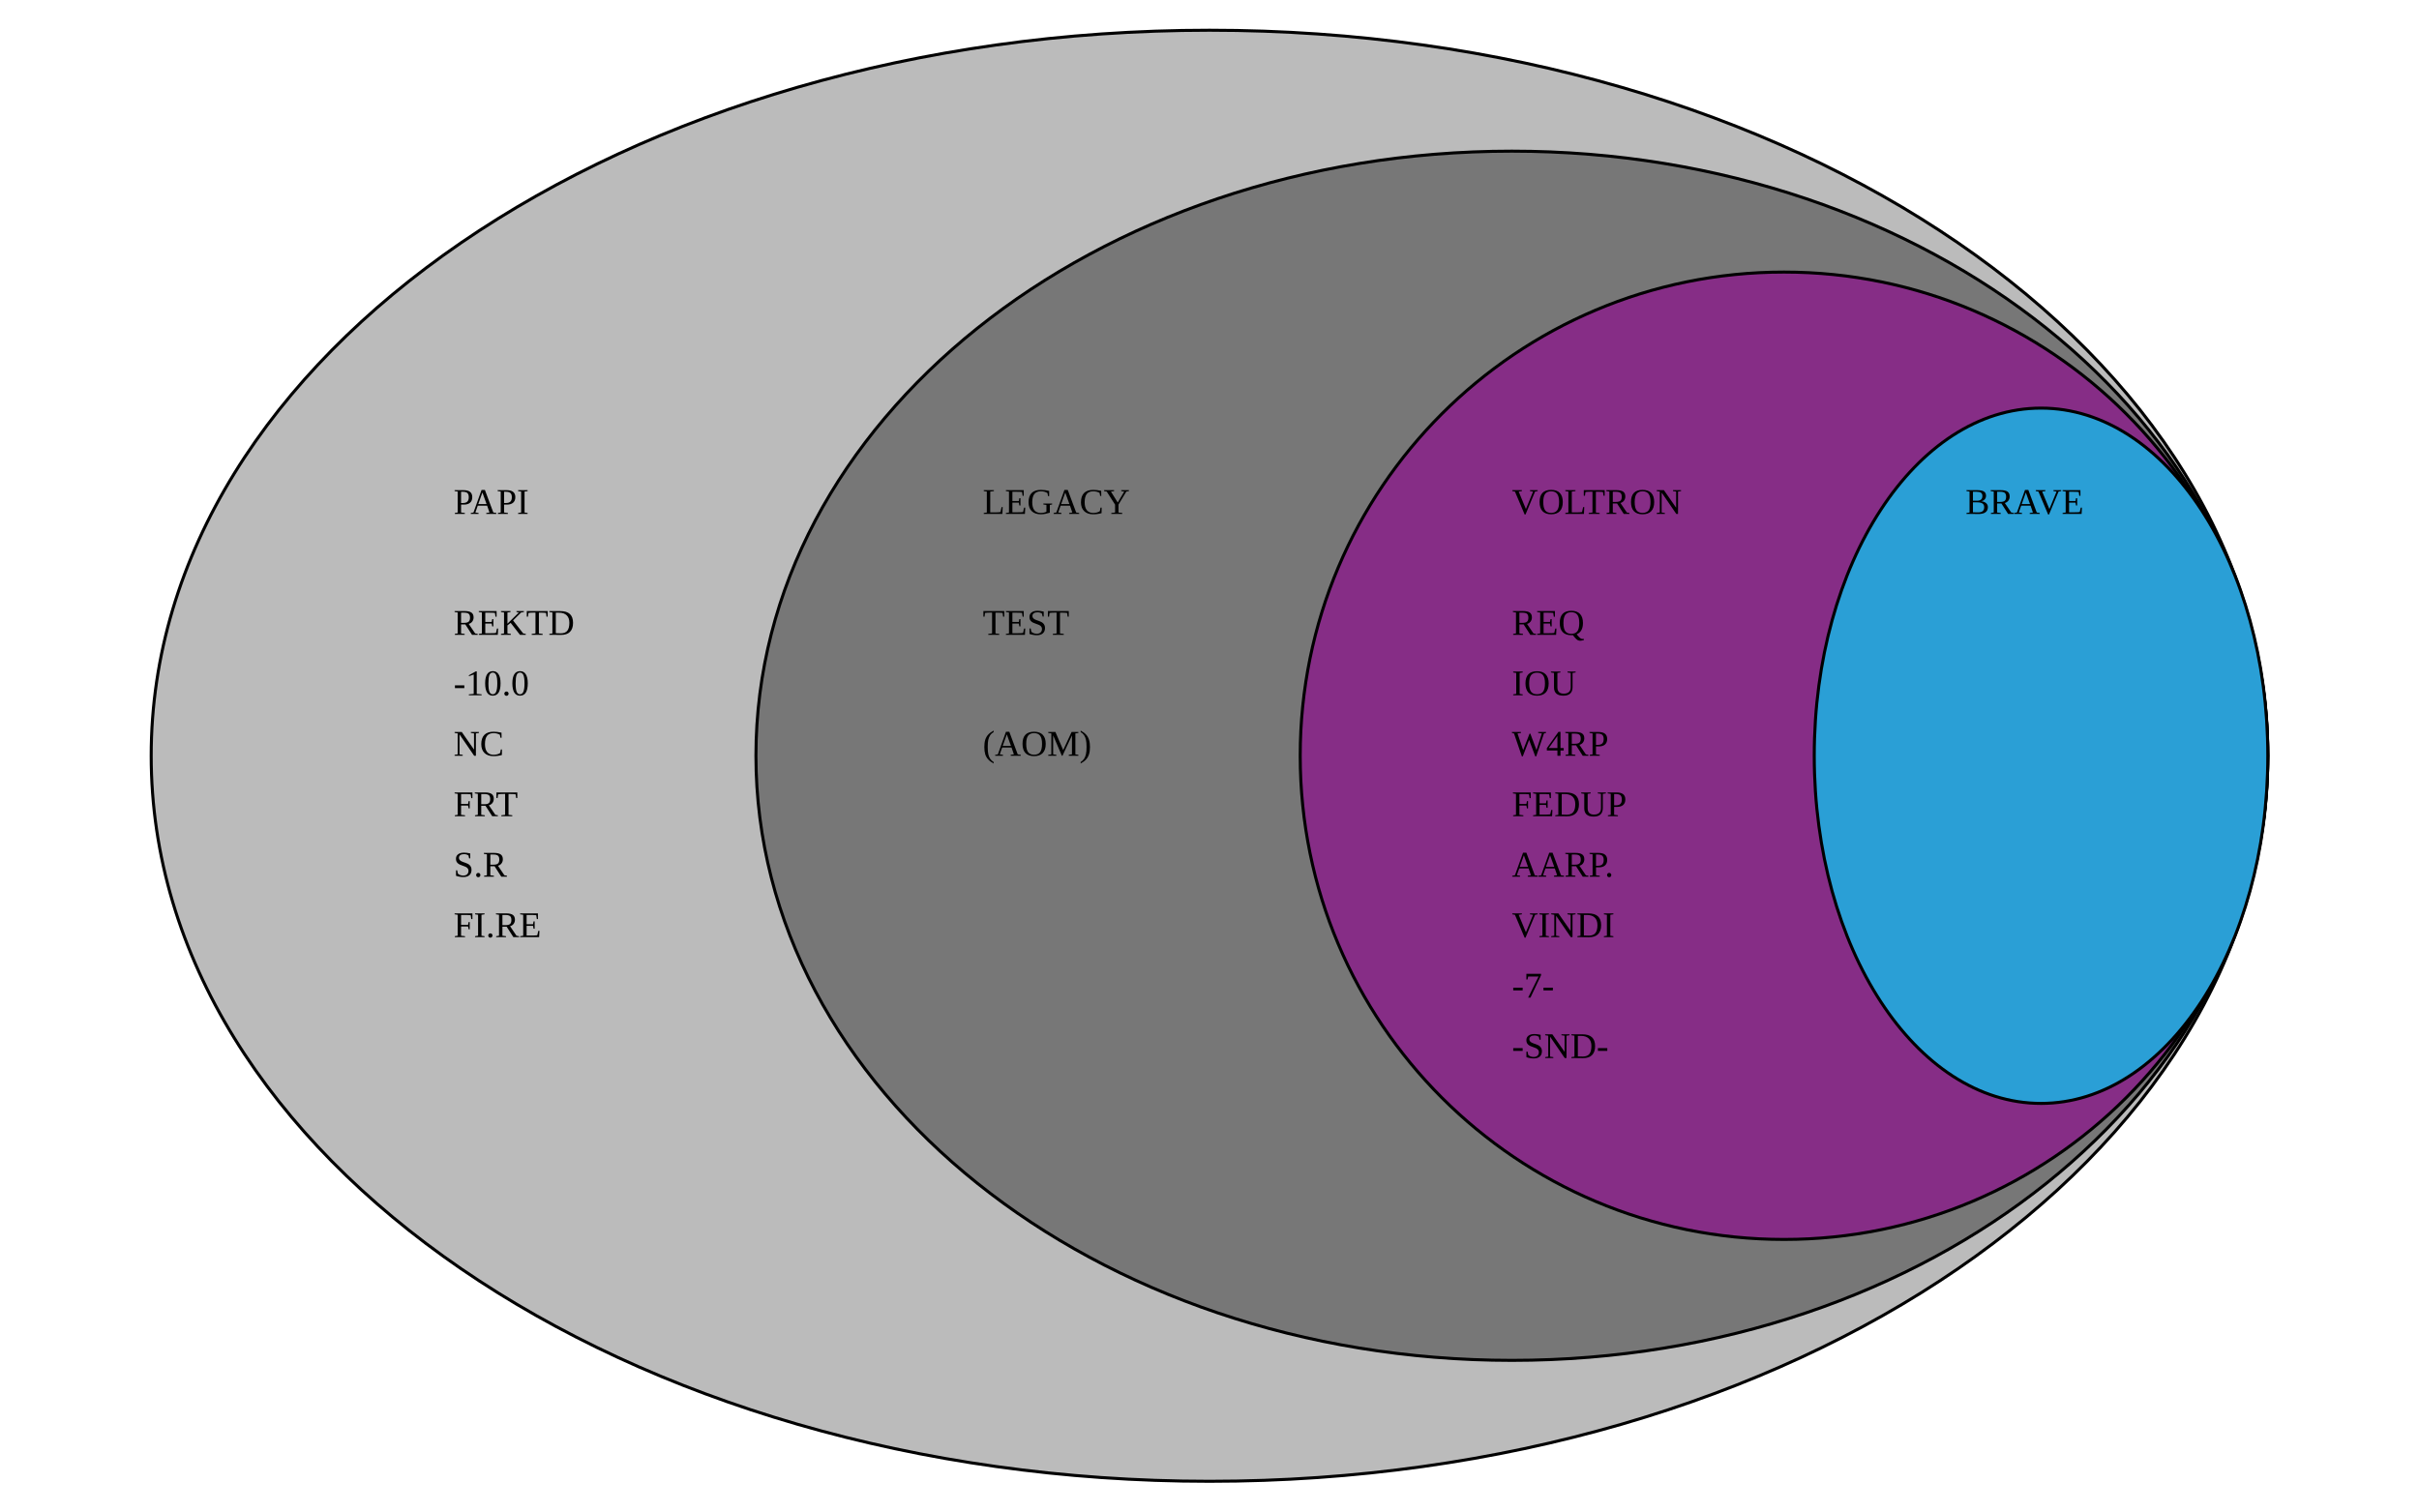
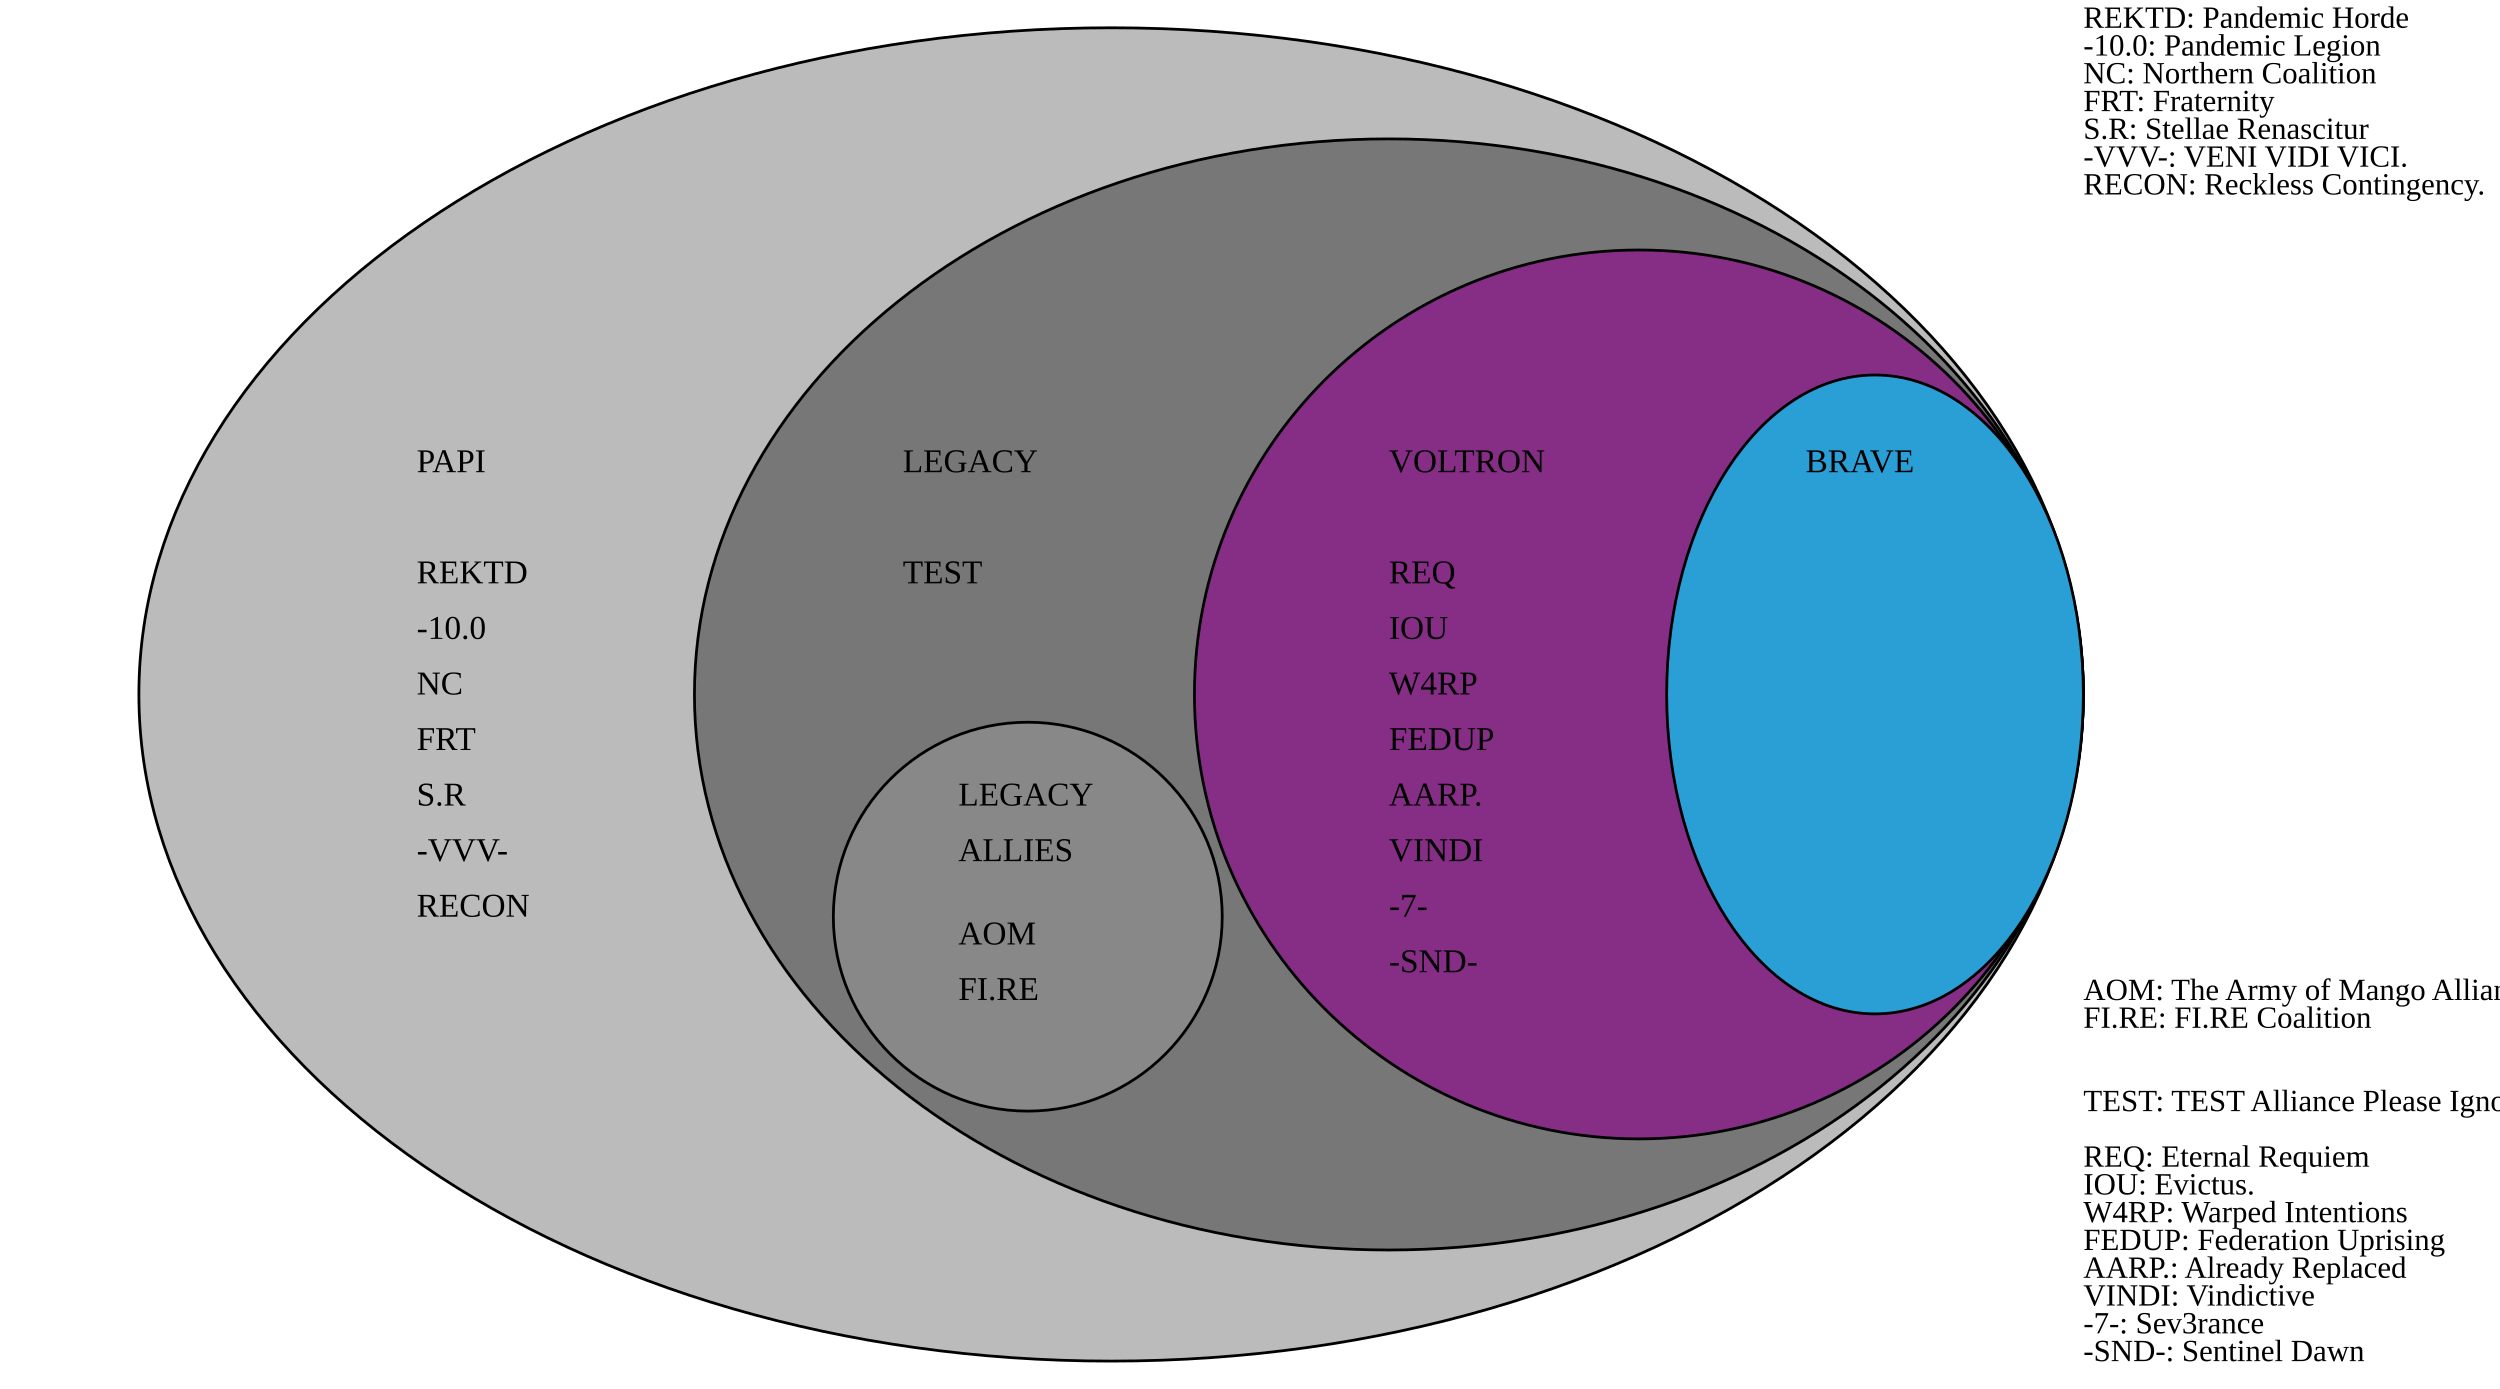
- <svg xmlns="http://www.w3.org/2000/svg" width="800" height="500" style="background-color: #fff">
+ <svg xmlns="http://www.w3.org/2000/svg" width="900" height="500" style="background-color: #fff">
  <ellipse cx="400" cy="250" rx="350" ry="240" stroke="black" stroke-width="1" fill="#bbb" />
  <ellipse cx="500" cy="250" rx="250" ry="200" stroke="black" stroke-width="1" fill="#777" />
  <circle cx="590" cy="250" r="160" stroke="black" stroke-width="1" fill="#862d86" />
  <ellipse cx="675" cy="250" rx="75" ry="115" stroke="black" stroke-width="1" fill="#2a9fd6" />
+   <circle cx="370" cy="330" r="70" stroke="black" stroke-width="1" fill="#888" />
  <text x="650" y="170" fill="black">BRAVE</text>
  <text x="500" y="170" fill="black">VOLTRON
        <tspan x="500" y="210">REQ</tspan>
    <tspan x="500" y="230">IOU</tspan>
    <tspan x="500" y="250">W4RP</tspan>
    <tspan x="500" y="270">FEDUP</tspan>
    <tspan x="500" y="290">AARP.</tspan>
    <tspan x="500" y="310">VINDI</tspan>
    <tspan x="500" y="330">-7-</tspan>
    <tspan x="500" y="350">-SND-</tspan>
  </text>
  <text x="325" y="170" fill="black">LEGACY
        <tspan x="325" y="210">TEST</tspan>
-     <tspan x="325" y="250">(AOM)</tspan>
+     <tspan x="345" y="290">LEGACY</tspan>
+     <tspan x="345" y="310">ALLIES</tspan>
+     <tspan x="345" y="340">AOM</tspan>
+     <tspan x="345" y="360">FI.RE</tspan>
  </text>
  <text x="150" y="170" fill="black">PAPI
        <tspan x="150" y="210">REKTD</tspan>
    <tspan x="150" y="230">-10.0</tspan>
    <tspan x="150" y="250">NC</tspan>
    <tspan x="150" y="270">FRT</tspan>
    <tspan x="150" y="290">S.R</tspan>
-     <tspan x="150" y="310">FI.RE</tspan>
+     <tspan x="150" y="310">-VVV-</tspan>
+     <tspan x="150" y="330">RECON</tspan>
+   </text>
+   <text x="750" y="490" fill="black" font-size="x-small">-SND-: Sentinel Dawn
+         <tspan x="750" y="480">-7-: Sev3rance</tspan>
+     <tspan x="750" y="470">VINDI: Vindictive</tspan>
+     <tspan x="750" y="460">AARP.: Already Replaced</tspan>
+     <tspan x="750" y="450">FEDUP: Federation Uprising</tspan>
+     <tspan x="750" y="440">W4RP: Warped Intentions</tspan>
+     <tspan x="750" y="430">IOU: Evictus.</tspan>
+     <tspan x="750" y="420">REQ: Eternal Requiem</tspan>
+     <tspan x="750" y="400">TEST: TEST Alliance Please Ignore</tspan>
+     <tspan x="750" y="360">AOM: The Army of Mango Alliance</tspan>
+     <tspan x="750" y="370">FI.RE: FI.RE Coalition</tspan>
+   </text>
+   <text x="750" y="10" fill="black" font-size="x-small">REKTD: Pandemic Horde
+         <tspan x="750" y="20">-10.0: Pandemic Legion</tspan>
+     <tspan x="750" y="30">NC: Northern Coalition</tspan>
+     <tspan x="750" y="40">FRT: Fraternity</tspan>
+     <tspan x="750" y="50">S.R: Stellae Renascitur</tspan>
+     <tspan x="750" y="60">-VVV-: VENI VIDI VICI.</tspan>
+     <tspan x="750" y="70">RECON: Reckless Contingency.</tspan>
  </text>
</svg>
